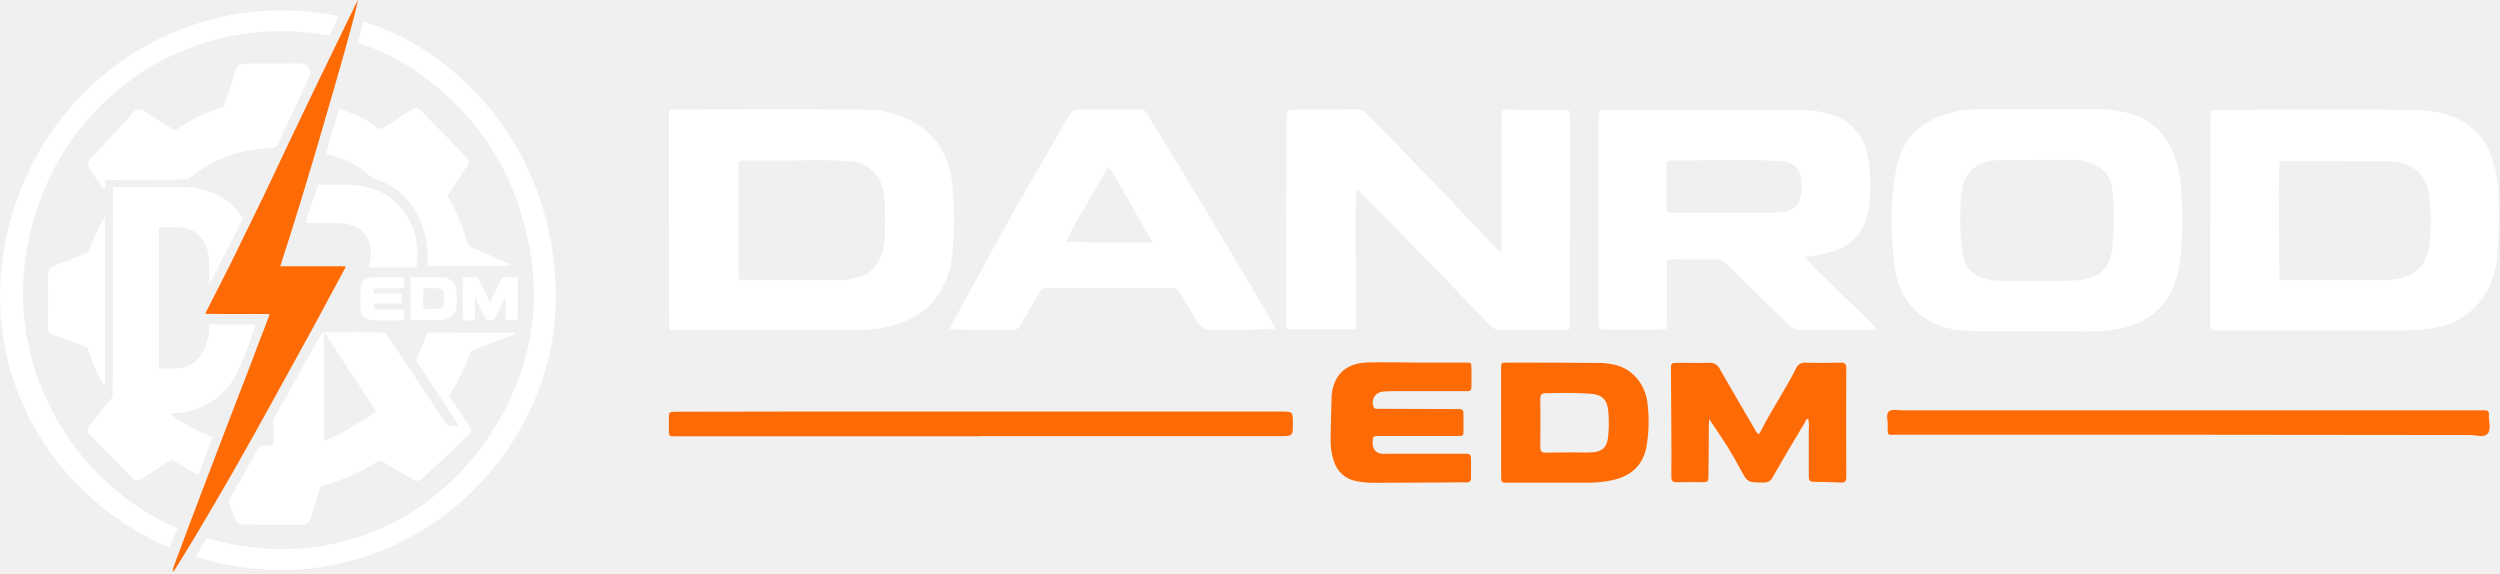
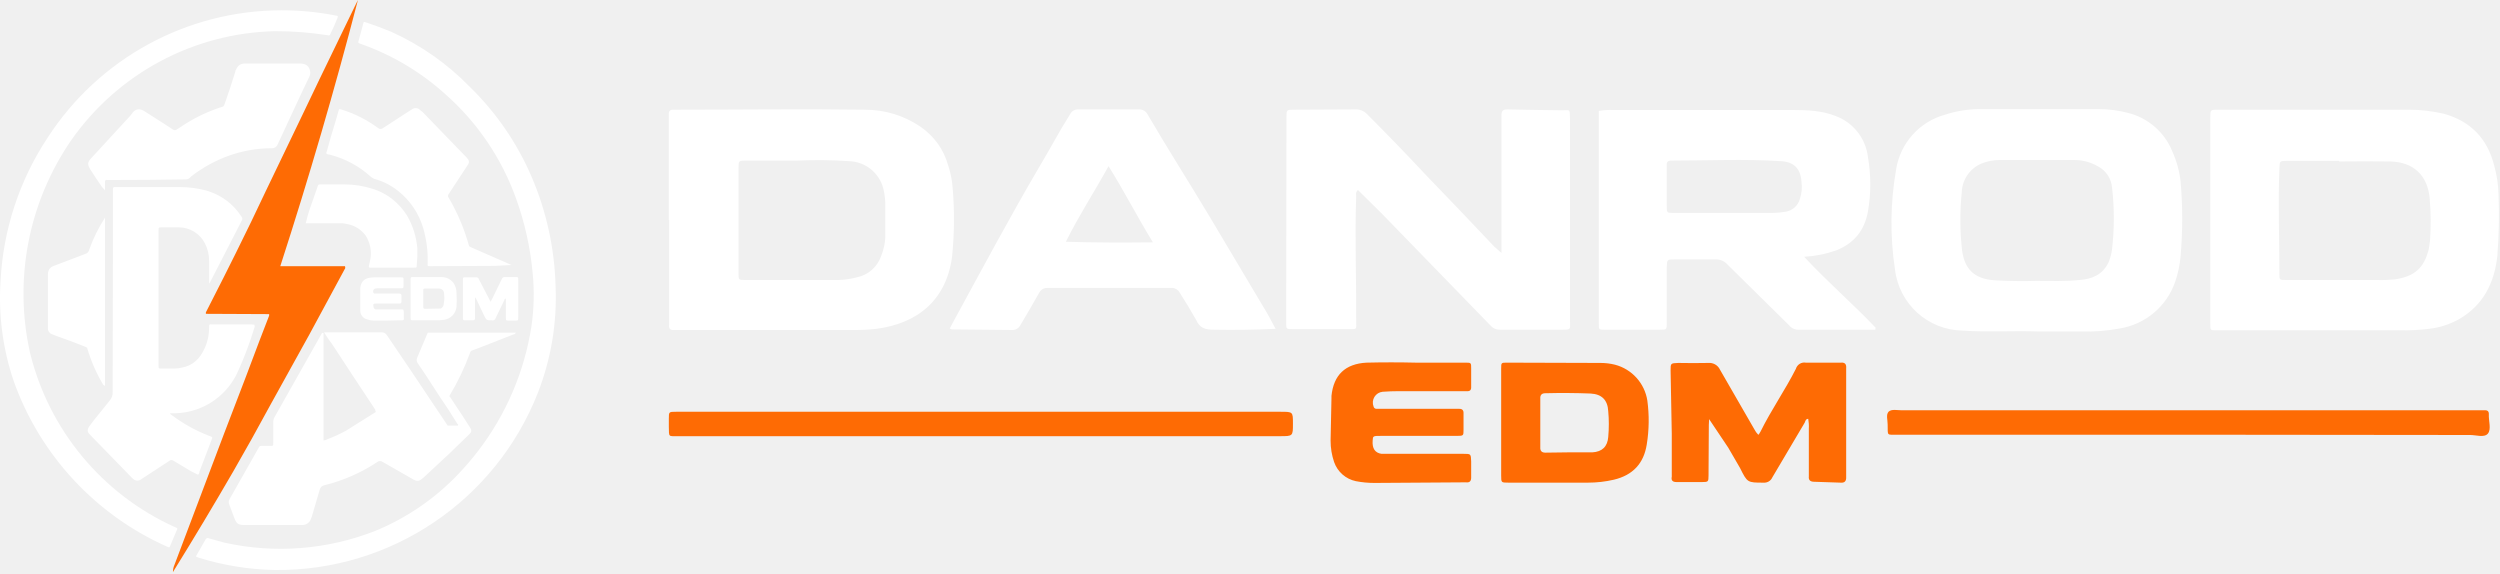
- <svg xmlns="http://www.w3.org/2000/svg" width="850" height="195" viewBox="0 0 850 195" fill="none">
-   <path d="M751.52 74.773V39.956C751.52 37.421 751.52 37.335 754.031 37.322C766.282 37.273 778.533 37.249 790.784 37.249C800.18 37.249 809.564 37.249 818.961 37.335C823.015 37.255 827.061 37.721 830.991 38.719C840.081 41.169 845.692 47.136 848.032 56.152C848.909 59.453 849.394 62.845 849.477 66.259C849.784 73.162 849.649 80.077 849.073 86.963C848.093 96.102 844.442 103.747 836.1 108.549C832.952 110.283 829.492 111.374 825.919 111.759C822.717 112.159 819.492 112.351 816.265 112.335C795.733 112.335 775.197 112.335 754.656 112.335H753.541C751.483 112.335 751.458 112.334 751.458 110.178V74.773H751.52ZM795.267 54.841V54.694H777.602C775.09 54.694 775.054 54.694 774.956 57.23C774.539 69.187 774.956 81.156 774.956 93.113C774.956 95.245 775.041 95.257 777.406 95.269C787.623 95.269 797.84 95.269 808.033 95.269C810.08 95.301 812.126 95.194 814.158 94.951C820.896 94.056 824.118 91.153 825.772 84.586C825.984 83.692 826.124 82.783 826.189 81.867C826.56 77.09 826.515 72.29 826.054 67.521C825.356 59.668 820.676 55.135 812.737 54.89C806.869 54.706 801.074 54.841 795.267 54.841Z" fill="white" />
-   <path d="M227.417 74.761V40.459C227.417 39.809 227.417 39.16 227.417 38.523C227.417 37.886 227.723 37.298 228.531 37.298L230.736 37.224C251.82 37.224 272.904 37.041 293.988 37.298C300.785 37.22 307.443 39.23 313.062 43.056C317.609 46.266 320.92 50.935 322.446 56.287C323.234 58.748 323.728 61.293 323.916 63.87C324.619 71.666 324.549 79.512 323.708 87.294C321.687 102.276 311.776 110.031 297.981 111.795C295.419 112.083 292.842 112.218 290.263 112.2C270.368 112.2 250.477 112.2 230.589 112.2C230.132 112.175 229.674 112.175 229.217 112.2C227.907 112.334 227.368 111.832 227.466 110.472C227.564 109.112 227.466 107.532 227.466 106.062V74.761H227.417ZM271.017 54.572C265.21 54.572 259.416 54.572 253.621 54.572C251.171 54.572 251.085 54.572 251.085 57.181C251.085 69.138 251.085 81.095 251.085 93.052C251.085 95.22 251.085 95.257 253.425 95.257C263.912 95.257 274.398 95.257 284.897 95.257C287.013 95.23 289.118 94.954 291.17 94.436C293.082 94.051 294.859 93.168 296.321 91.878C297.784 90.588 298.88 88.935 299.5 87.085C300.306 85.138 300.766 83.065 300.86 80.96C300.86 77.003 300.946 73.046 300.86 69.089C300.799 67.343 300.565 65.607 300.162 63.907C299.471 61.358 297.983 59.098 295.915 57.456C293.848 55.814 291.309 54.876 288.671 54.78C282.79 54.437 276.898 54.339 271.017 54.572Z" fill="white" />
-   <path d="M637.587 112.114H626.059C621.269 112.114 616.479 112.114 611.689 112.114C611.053 112.126 610.421 112.001 609.838 111.747C609.255 111.494 608.733 111.117 608.307 110.644C601.312 103.71 594.243 96.85 587.26 89.903C586.774 89.366 586.178 88.941 585.512 88.655C584.846 88.37 584.126 88.231 583.401 88.249C578.709 88.311 574.005 88.25 569.313 88.188C566.802 88.188 566.753 88.188 566.74 90.81C566.74 97.082 566.74 103.343 566.74 109.603C566.74 112.053 566.74 112.053 564.364 112.053C558.108 112.053 551.847 112.053 545.583 112.053C543.562 112.053 543.525 112.053 543.525 110.142C543.525 86.391 543.525 62.637 543.525 38.879C543.541 38.489 543.578 38.1 543.635 37.715C545.253 37.436 546.895 37.329 548.535 37.396C568.888 37.396 589.237 37.396 609.581 37.396C614.482 37.396 619.382 37.556 623.976 39.442C626.929 40.553 629.524 42.447 631.484 44.92C633.443 47.393 634.693 50.353 635.1 53.482C636.184 59.557 636.209 65.774 635.173 71.858C633.948 78.167 630.506 82.773 624.356 85.077C620.833 86.321 617.156 87.075 613.428 87.319C621.404 95.894 629.967 103.245 637.722 111.416L637.587 112.114ZM586.342 72.36C591.597 72.36 596.841 72.36 602.096 72.36C603.737 72.344 605.374 72.213 606.997 71.968C608.19 71.805 609.308 71.294 610.213 70.499C611.117 69.703 611.767 68.659 612.081 67.497C612.605 65.629 612.743 63.674 612.485 61.751C612.166 57.328 609.973 55.05 605.514 54.78C593.092 54.033 580.657 54.621 568.235 54.572C567.01 54.572 566.655 55.087 566.655 56.238C566.655 60.844 566.655 65.451 566.655 70.057C566.655 72.336 566.655 72.373 568.921 72.373C574.74 72.373 580.547 72.36 586.342 72.36Z" fill="white" />
-   <path d="M510.533 86.044V46.069C510.533 43.766 510.631 41.463 510.533 39.172C510.533 37.763 510.95 37.224 512.42 37.261C518.68 37.384 524.94 37.359 531.2 37.494C533.895 37.555 533.748 36.943 533.822 40.287C533.908 44.158 533.822 48.03 533.822 51.889C533.822 70.853 533.801 89.821 533.761 108.794C533.761 112.224 534.447 112.114 530.588 112.114C523.678 112.114 516.781 112.04 509.871 112.114C509.285 112.132 508.702 112.017 508.166 111.78C507.629 111.543 507.153 111.188 506.772 110.742C494.44 97.968 482.07 85.215 469.664 72.482C467.067 69.799 464.323 67.251 461.628 64.629C460.807 65.377 461.101 66.161 461.076 66.835C460.586 80.837 461.248 94.828 461.076 108.818C461.076 112.261 461.554 111.93 458.026 111.942C451.868 111.942 445.702 111.942 439.527 111.942C437.359 111.942 437.322 111.942 437.334 109.921C437.334 86.538 437.371 63.155 437.444 39.773C437.444 37.322 437.444 37.322 440.091 37.261C447.086 37.261 454.081 37.261 461.089 37.163C461.762 37.133 462.434 37.253 463.056 37.516C463.677 37.779 464.231 38.177 464.678 38.682C471.465 45.69 478.362 52.599 485.125 59.631C492.855 67.655 500.487 75.766 508.169 83.827C508.793 84.488 509.479 85.064 510.533 86.044Z" fill="white" />
-   <path d="M692.936 112.653C683.92 112.383 675.626 112.983 667.344 112.359C659.932 111.795 653.697 108.941 648.968 102.975C646.454 99.651 644.869 95.719 644.374 91.581C642.572 80.279 642.672 68.756 644.668 57.487C646.444 48.066 652.116 41.929 661.255 38.976C664.927 37.759 668.769 37.139 672.637 37.139C686.259 37.2 699.895 37.139 713.518 37.139C716.929 37.133 720.326 37.57 723.625 38.437C726.992 39.272 730.113 40.894 732.731 43.171C735.348 45.448 737.388 48.314 738.681 51.533C740.127 54.748 741.029 58.179 741.352 61.689C742.133 70.131 742.162 78.626 741.437 87.073C741.187 90.013 740.586 92.912 739.649 95.71C736.512 104.849 729.848 109.884 720.599 111.795C716.33 112.518 712.001 112.813 707.674 112.677C702.516 112.677 697.359 112.653 692.936 112.653ZM692.397 95.501C697.298 95.44 702.198 95.698 707.012 95.244C711.276 94.852 714.89 93.358 716.874 89.241C717.531 87.822 717.945 86.302 718.099 84.745C718.932 77.795 718.932 70.771 718.099 63.821C717.932 62.302 717.399 60.846 716.545 59.579C715.692 58.311 714.544 57.27 713.199 56.544C710.803 55.135 708.077 54.383 705.297 54.363C696.844 54.363 688.367 54.363 679.914 54.473C677.791 54.401 675.676 54.768 673.702 55.551C671.782 56.378 670.134 57.729 668.947 59.45C667.76 61.17 667.081 63.19 666.989 65.279C666.272 71.873 666.309 78.527 667.099 85.113C667.969 91.728 671.411 94.766 678.064 95.33C682.817 95.734 687.607 95.489 692.397 95.501Z" fill="white" />
-   <path d="M433.709 111.783C426.456 112.212 419.559 112.053 412.662 112.138C409.746 112.138 407.945 111.477 406.622 108.757C405.042 105.547 402.947 102.632 401.121 99.508C400.91 99.013 400.549 98.597 400.091 98.316C399.632 98.035 399.098 97.904 398.561 97.94C384.375 97.94 370.192 97.94 356.014 97.94C355.478 97.887 354.939 98.004 354.473 98.275C354.007 98.545 353.637 98.955 353.417 99.446C351.309 103.22 349.006 106.883 346.85 110.631C346.643 111.135 346.284 111.56 345.822 111.848C345.361 112.136 344.82 112.272 344.277 112.236C337.38 112.102 330.471 112.077 323.561 112.016C323.414 112.016 323.255 111.857 322.937 111.685C323.427 110.754 323.88 109.798 324.394 108.855C333.95 91.336 343.383 73.744 353.502 56.532C356.957 50.676 360.142 44.661 363.805 38.915C364.092 38.355 364.539 37.894 365.088 37.588C365.638 37.283 366.266 37.148 366.893 37.2C373.786 37.257 380.691 37.257 387.609 37.2C388.099 37.167 388.588 37.283 389.012 37.532C389.436 37.781 389.775 38.152 389.985 38.596C397.054 50.553 404.539 62.265 411.62 74.21C417.444 84.01 423.267 93.811 429.09 103.612C430.67 106.135 432.043 108.806 433.709 111.783ZM362.421 82.246C372.369 82.504 381.863 82.467 391.97 82.418C386.653 73.769 382.316 65.132 376.902 56.544C372.038 65.365 366.795 73.303 362.421 82.246Z" fill="white" />
-   <path d="M597.919 147.678C598.159 147.398 598.376 147.099 598.568 146.784C602.244 139.434 606.911 132.683 610.599 125.37C610.849 124.693 611.321 124.121 611.936 123.746C612.552 123.37 613.276 123.213 613.992 123.299C617.937 123.434 621.906 123.385 625.863 123.299C627.309 123.299 627.738 123.74 627.738 125.186C627.672 137.518 627.672 149.855 627.738 162.196C627.738 163.678 627.235 164.144 625.826 164.07C622.788 163.931 619.75 163.85 616.712 163.825C615.401 163.825 614.972 163.335 614.984 162.024C614.984 156.597 614.984 151.158 614.984 145.73C615.098 144.634 615.04 143.526 614.813 142.447C613.943 142.447 613.882 143.256 613.588 143.746C609.913 149.871 606.237 156.082 602.672 162.294C602.406 162.868 601.969 163.347 601.421 163.665C600.873 163.982 600.241 164.124 599.61 164.07C594.097 164.07 594.134 164.07 591.536 159.17C590.311 156.805 588.939 154.502 587.555 152.223C585.57 148.953 583.304 145.853 581.135 142.509C581.135 143.182 581.001 143.856 581.001 144.53C581.001 150.239 580.939 155.948 580.866 161.681C580.866 163.813 580.78 163.898 578.746 163.947C575.806 163.947 572.854 163.874 569.914 163.947C568.493 163.947 568.247 163.286 568.26 162.085C568.309 157.185 568.309 152.305 568.26 147.446C568.26 140.267 568.15 133.075 568.125 125.896C568.125 123.373 568.125 123.36 570.722 123.348C574.128 123.348 577.546 123.458 580.939 123.348C581.748 123.244 582.568 123.411 583.271 123.823C583.974 124.236 584.52 124.87 584.823 125.627C588.694 132.426 592.676 139.103 596.608 145.914C596.906 146.594 597.354 147.197 597.919 147.678Z" fill="#FE6B04" />
-   <path d="M333.252 148.339H230.736C227.061 148.339 227.466 148.658 227.417 145.142C227.417 144.223 227.417 143.304 227.417 142.373C227.417 140.046 227.417 140.009 229.867 139.997C243.22 139.997 256.574 139.972 269.927 139.923H435.448C439.577 139.923 439.577 139.923 439.577 143.954C439.577 148.278 439.577 148.29 435.203 148.29H333.252V148.339Z" fill="#FE6B04" />
-   <path d="M743.936 147.813C711.055 147.813 678.174 147.813 645.292 147.813C641.225 147.813 641.862 148.303 641.838 144.26C641.838 142.802 641.201 140.977 642.119 139.972C643.038 138.968 645.084 139.507 646.615 139.507C710.712 139.507 774.825 139.507 838.954 139.507C840.889 139.507 842.825 139.507 844.761 139.507C845.802 139.507 846.304 139.825 846.231 140.928C846.084 143.121 847.076 145.828 845.875 147.384C844.675 148.94 841.906 147.911 839.848 147.911C807.865 147.862 775.895 147.829 743.936 147.813Z" fill="#FE6B04" />
-   <path d="M510.386 143.77C510.386 137.644 510.386 131.433 510.386 125.259C510.386 123.335 510.386 123.286 512.395 123.286C522.98 123.286 533.565 123.286 544.162 123.397C545.813 123.449 547.454 123.667 549.062 124.046C555.188 125.357 559.218 130.931 560.027 136.211C560.727 141.142 560.698 146.149 559.941 151.071C559.01 157.564 555.114 161.644 548.67 163.151C545.797 163.809 542.858 164.134 539.911 164.118C530.927 164.118 521.906 164.118 512.849 164.118C510.398 164.118 510.398 164.118 510.398 161.742C510.398 155.763 510.398 149.773 510.398 143.794L510.386 143.77ZM533.173 153.791C535.929 153.791 538.698 153.938 541.43 153.791C544.823 153.558 546.416 151.929 546.759 148.584C547.055 145.657 547.075 142.708 546.82 139.776C546.502 135.941 544.701 134.141 540.854 133.871C535.721 133.504 530.563 133.577 525.418 133.7C524.083 133.7 523.691 134.263 523.703 135.525C523.752 141.046 523.752 146.563 523.703 152.076C523.703 153.301 524.083 153.926 525.43 153.901C528.027 153.803 530.6 153.84 533.173 153.84V153.791Z" fill="#FE6B04" />
-   <path d="M481.622 123.262H498.185C500.268 123.262 500.268 123.262 500.292 125.394C500.317 127.525 500.292 129.449 500.292 131.519C500.292 132.597 499.876 133.038 498.834 132.989C498.185 132.989 497.548 132.989 496.899 132.989C489.818 132.989 482.724 132.989 475.643 132.989C473.806 132.989 471.968 132.989 470.118 133.161C469.538 133.204 468.977 133.384 468.48 133.686C467.983 133.988 467.565 134.404 467.26 134.899C466.956 135.394 466.772 135.954 466.726 136.534C466.68 137.113 466.772 137.695 466.994 138.233C467.05 138.455 467.18 138.651 467.363 138.789C467.546 138.928 467.77 138.999 467.999 138.992C468.648 138.992 469.224 138.992 469.935 138.992L493.946 139.078H496.164C497.229 139.078 497.597 139.605 497.585 140.622C497.585 142.459 497.585 144.297 497.585 146.147C497.585 148.18 497.585 148.217 495.404 148.229C489.058 148.229 482.708 148.229 476.354 148.229H469.726C466.835 148.229 466.835 148.229 466.713 149.847C466.517 152.493 467.521 154 469.726 154.269C470.542 154.317 471.36 154.317 472.176 154.269H497.572C500.096 154.269 500.108 154.269 500.157 156.866C500.157 158.716 500.157 160.541 500.157 162.391C500.157 163.616 499.643 164.07 498.491 164.008C498.124 164.008 497.756 164.008 497.389 164.008L467.301 164.155C465.182 164.188 463.066 163.987 460.991 163.555C459.3 163.241 457.725 162.477 456.431 161.343C455.138 160.209 454.174 158.747 453.641 157.111C452.78 154.758 452.365 152.266 452.416 149.761C452.416 144.983 452.624 140.205 452.734 135.415C452.734 135.145 452.734 134.864 452.734 134.594C453.408 127.525 457.463 123.568 464.569 123.262C470.18 123.066 475.79 123.262 481.414 123.262H481.622Z" fill="#FE6B04" />
-   <path d="M110.176 149.667C110.55 149.702 110.926 149.613 111.245 149.413C113.472 148.564 115.626 147.534 117.685 146.332C120.857 144.474 123.956 142.489 127.07 140.527C127.242 140.418 127.405 140.296 127.577 140.187C127.633 140.165 127.682 140.129 127.72 140.083C127.758 140.036 127.784 139.981 127.795 139.922C127.806 139.863 127.801 139.803 127.782 139.746C127.763 139.689 127.73 139.638 127.686 139.598C127.623 139.516 127.573 139.426 127.514 139.339C124.867 135.297 122.228 131.247 119.597 127.19C117.83 124.471 115.972 121.834 114.304 119.065C113.425 117.61 112.383 116.251 111.422 114.85C111.046 114.297 110.683 113.736 110.203 113.006C110.828 113.006 111.254 113.006 111.685 113.006C117.784 112.929 123.879 113.006 129.979 113.006C130.295 112.987 130.61 113.058 130.887 113.211C131.164 113.363 131.393 113.59 131.547 113.867C134.184 117.837 136.867 121.775 139.514 125.744C143.61 131.892 147.689 138.049 151.749 144.215C151.841 144.393 151.983 144.54 152.158 144.638C152.333 144.735 152.533 144.779 152.733 144.764C153.72 144.732 154.708 144.764 155.642 144.764C155.891 144.419 155.642 144.252 155.533 144.066C153.684 140.966 151.604 138.016 149.642 135.003C147.97 132.433 146.275 129.882 144.585 127.326C143.705 125.994 142.826 124.652 141.911 123.343C141.724 123.105 141.612 122.817 141.591 122.516C141.57 122.214 141.641 121.913 141.793 121.652C142.989 119.092 144.036 116.464 145.047 113.826C145.099 113.585 145.24 113.372 145.441 113.228C145.642 113.085 145.889 113.022 146.134 113.051C155.47 113.094 164.805 113.118 174.14 113.124C174.503 113.124 174.87 113.16 175.359 113.183C175.275 113.321 175.162 113.44 175.029 113.533C174.895 113.625 174.744 113.688 174.584 113.717C170.741 115.208 166.908 116.699 163.056 118.154C162.149 118.494 161.306 118.911 160.423 119.264C160.266 119.328 160.127 119.427 160.014 119.554C159.902 119.68 159.82 119.831 159.775 119.994C158.048 124.979 155.665 129.633 153.05 134.187C152.948 134.316 152.892 134.476 152.892 134.64C152.892 134.805 152.948 134.964 153.05 135.093C154.618 137.318 156.018 139.661 157.581 141.891C158.411 143.055 159.145 144.288 159.893 145.516C160.4 146.336 160.282 146.993 159.544 147.705C157.328 149.821 155.121 151.946 152.882 154.049C149.973 156.768 147.036 159.487 144.109 162.174C142.296 163.842 141.816 163.878 139.722 162.628C136.464 160.715 133.183 158.835 129.934 156.909C129.692 156.737 129.401 156.649 129.105 156.658C128.809 156.667 128.524 156.773 128.293 156.958C126.016 158.455 123.633 159.787 121.165 160.942C117.606 162.62 113.9 163.967 110.094 164.966C109.734 165.022 109.4 165.188 109.138 165.443C108.877 165.697 108.701 166.026 108.635 166.384C107.756 169.457 106.795 172.511 105.862 175.57C105.762 175.896 105.671 176.227 105.544 176.544C105.368 177.102 105.012 177.586 104.532 177.92C104.051 178.254 103.473 178.419 102.889 178.389C101.289 178.389 99.685 178.389 98.085 178.389C93.079 178.389 88.072 178.374 83.063 178.343C81.137 178.343 80.525 177.89 79.841 176.141C79.211 174.523 78.635 172.883 77.987 171.274C77.881 171.027 77.837 170.757 77.861 170.489C77.885 170.221 77.975 169.962 78.123 169.738C80.099 166.239 82.063 162.735 84.014 159.224C85.338 156.845 86.652 154.457 87.934 152.055C88.008 151.869 88.141 151.712 88.314 151.61C88.486 151.507 88.687 151.465 88.886 151.489C89.942 151.511 90.998 151.489 92.058 151.466C92.964 151.466 92.964 151.443 92.964 150.56C92.964 148.208 92.996 145.856 92.964 143.509C92.954 142.898 93.111 142.296 93.418 141.768C98.466 132.775 103.505 123.773 108.535 114.764C108.816 114.261 109.115 113.763 109.414 113.269C109.457 113.174 109.535 113.1 109.631 113.062C109.728 113.024 109.835 113.025 109.931 113.065C110.135 113.142 110.108 113.328 110.108 113.495C110.108 114.075 110.108 114.651 110.108 115.231C110.108 126.37 110.108 137.51 110.108 148.652C110.066 148.992 110.089 149.336 110.176 149.667Z" fill="white" />
-   <path d="M57.798 140.495C57.848 140.844 58.07 140.903 58.224 141.021C62.139 143.925 66.417 146.305 70.949 148.099C72.481 148.711 72.309 148.521 71.788 149.948C70.501 153.428 69.186 156.895 67.872 160.371C67.771 160.791 67.564 161.178 67.27 161.495C66.486 161.042 65.679 160.629 64.891 160.167C62.897 158.989 60.903 157.815 58.927 156.605C58.755 156.476 58.545 156.409 58.33 156.415C58.115 156.421 57.909 156.499 57.744 156.637C54.921 158.486 52.089 160.308 49.252 162.134C48.767 162.446 48.286 162.773 47.779 163.04C46.714 163.629 45.867 163.493 45.019 162.628C42.083 159.637 39.151 156.644 36.223 153.651C34.343 151.725 32.485 149.78 30.627 147.832C29.634 146.785 29.571 146.128 30.377 144.932C30.831 144.256 31.347 143.617 31.859 142.978C33.672 140.713 35.398 138.388 37.338 136.244C37.694 135.851 37.966 135.39 38.137 134.888C38.309 134.386 38.376 133.855 38.335 133.326C38.356 116.529 38.385 99.733 38.421 82.939L38.448 64.748C38.448 64.576 38.448 64.409 38.448 64.236C38.417 63.783 38.584 63.534 39.087 63.57C39.495 63.597 39.907 63.57 40.315 63.57C47.231 63.57 54.146 63.57 61.061 63.57C64.169 63.506 67.268 63.926 70.247 64.816C75.16 66.282 79.392 69.446 82.188 73.744C82.333 73.925 82.417 74.147 82.429 74.379C82.442 74.61 82.381 74.84 82.256 75.035C78.63 82.059 75.031 89.09 71.457 96.126C71.402 96.215 71.34 96.3 71.271 96.379C70.954 96.252 71.108 95.981 71.103 95.781C71.103 93.434 71.103 91.082 71.081 88.73C71.09 86.607 70.579 84.515 69.594 82.635C67.723 79.227 64.836 77.383 60.912 77.297C58.936 77.251 56.96 77.265 54.984 77.265C53.996 77.265 53.987 77.265 53.987 78.298C53.987 83.274 53.987 88.248 53.987 93.221C53.987 103.477 53.987 113.731 53.987 123.982C53.987 125.5 53.915 125.296 55.301 125.305C56.688 125.314 57.962 125.305 59.289 125.305C60.141 125.307 60.989 125.221 61.823 125.047C65.566 124.34 67.936 121.961 69.526 118.648C70.466 116.598 70.996 114.384 71.085 112.131C71.085 111.76 71.108 111.384 71.14 111.008C71.194 110.305 71.199 110.305 71.928 110.278H72.236L85.523 110.332C85.882 110.294 86.245 110.331 86.588 110.441C86.729 110.795 86.529 111.148 86.43 111.479C84.947 116.545 83.082 121.491 80.851 126.275C78.368 131.643 74.02 135.927 68.615 138.329C65.217 139.85 61.521 140.59 57.798 140.495Z" fill="white" />
-   <path d="M91.546 106.78C84.318 106.689 77.113 106.848 69.989 106.702C69.935 106.629 69.905 106.54 69.905 106.449C69.905 106.357 69.935 106.268 69.989 106.195C72.028 102.189 74.068 98.184 76.107 94.181C77.489 91.463 78.894 88.721 80.213 85.957C81.894 82.422 83.652 78.923 85.37 75.402C87.087 71.881 88.764 68.424 90.45 64.93C92.992 59.659 95.434 54.339 97.949 49.069C99.599 45.598 101.289 42.14 102.934 38.673C104.81 34.776 106.664 30.87 108.549 26.982C111.618 20.637 114.697 14.293 117.785 7.949C118.842 5.773 119.899 3.601 120.957 1.432C121.183 0.979 121.442 0.526 121.732 0C120.549 5.95 115.501 23.651 109.134 45.421C104.729 60.475 100.179 75.475 95.285 90.538H117.377C117.544 90.991 117.291 91.236 117.15 91.494C113.108 98.867 109.242 106.335 105.173 113.699C100.709 121.775 96.295 129.873 91.827 137.944C87.685 145.421 83.552 152.898 79.297 160.312C75.741 166.514 72.136 172.69 68.48 178.837C65.879 183.229 63.251 187.606 60.522 191.925C60.027 192.851 59.441 193.725 58.773 194.535C58.771 193.684 58.941 192.841 59.272 192.056C62.245 184.044 65.249 176.047 68.285 168.066C70.898 161.159 73.533 154.259 76.188 147.365C78.672 140.957 81.051 134.504 83.598 128.119C85.206 124.072 86.679 119.962 88.229 115.884C89.285 113.115 90.45 110.391 91.401 107.586C91.544 107.343 91.596 107.057 91.546 106.78Z" fill="#FE6B04" />
-   <path d="M66.622 189.229C67.193 188.209 67.732 187.226 68.285 186.256C68.838 185.286 69.409 184.389 69.916 183.423C69.948 183.328 70 183.241 70.068 183.167C70.137 183.093 70.22 183.035 70.313 182.996C70.406 182.958 70.506 182.939 70.606 182.943C70.707 182.946 70.805 182.971 70.895 183.016C72.708 183.555 74.484 184.067 76.333 184.479C84.14 186.272 92.156 186.984 100.156 186.596C109.565 186.143 118.83 184.098 127.555 180.546C133.857 177.947 139.809 174.57 145.273 170.495C149.131 167.631 152.747 164.455 156.086 161.001C158.41 158.603 160.593 156.073 162.625 153.424C167.576 147.034 171.674 140.026 174.815 132.578C177.753 125.646 179.772 118.359 180.82 110.903C181.637 104.895 181.749 98.811 181.151 92.777C180.836 89.172 180.329 85.587 179.632 82.037C178.621 77.135 177.258 72.313 175.554 67.608C173.541 62.073 170.967 56.758 167.873 51.747C165.396 47.669 162.575 43.81 159.439 40.214C156.909 37.309 154.213 34.554 151.364 31.962C147.995 28.881 144.384 26.078 140.565 23.578C134.96 19.947 128.928 17.022 122.606 14.868C121.7 14.56 121.7 14.542 121.958 13.568C122.411 11.828 122.901 10.087 123.385 8.352C123.716 7.169 123.603 7.359 124.672 7.69C127.503 8.566 130.277 9.615 132.979 10.831C138.535 13.345 143.81 16.437 148.717 20.057C152.606 22.932 156.287 26.077 159.734 29.469C164.016 33.677 167.89 38.28 171.303 43.218C174.981 48.463 178.105 54.074 180.625 59.963C183.632 66.943 185.844 74.24 187.218 81.715C188.178 86.941 188.743 92.233 188.909 97.544C189.365 109.802 187.29 122.023 182.814 133.444C178.986 143.272 173.548 152.394 166.722 160.434C158.33 170.437 147.934 178.57 136.205 184.307C130.126 187.306 123.734 189.624 117.145 191.218C109.396 193.124 101.427 193.993 93.449 193.801C84.652 193.612 75.925 192.181 67.528 189.55C67.247 189.437 66.962 189.351 66.622 189.229Z" fill="white" />
-   <path d="M95.625 3.517C102.091 3.585 108.191 4.042 114.204 5.288C114.948 5.443 114.957 5.438 114.658 6.195C113.982 8.053 113.053 9.82 112.292 11.633C112.12 12.041 111.871 12.063 111.485 11.991C109.102 11.574 106.705 11.275 104.298 11.012C100.672 10.638 97.025 10.502 93.381 10.604C84.38 10.821 75.466 12.437 66.962 15.394C61.033 17.431 55.347 20.119 50.009 23.406C47.264 25.119 44.613 26.98 42.069 28.98C35.221 34.294 29.212 40.608 24.242 47.709C15.598 60.157 10.166 74.549 8.431 89.605C7.826 94.679 7.658 99.796 7.928 104.899C8.242 109.964 9.014 114.991 10.235 119.917C12.405 128.723 15.921 137.142 20.657 144.877C23.311 149.287 26.366 153.442 29.784 157.289C38.113 166.579 47.766 174.116 59.276 179.128L59.462 179.214C60.5 179.667 60.368 179.612 59.978 180.537C59.294 182.205 58.583 183.863 57.889 185.522C57.608 186.188 57.604 186.201 56.942 185.925C54.244 184.786 51.606 183.509 49.039 182.1C42.421 178.43 36.252 174.002 30.659 168.904C27.625 166.165 24.763 163.241 22.089 160.149C18.875 156.442 15.976 152.474 13.42 148.285C9.85 142.441 6.928 136.224 4.706 129.746C2.939 124.519 1.669 119.138 0.913 113.672C0.057 107.631 -0.198 101.519 0.152 95.428C0.488 89.339 1.398 83.296 2.871 77.378C4.436 71.065 6.614 64.919 9.373 59.029C11.358 54.801 13.63 50.713 16.171 46.794C18.801 42.772 21.736 38.957 24.949 35.383C33.777 25.443 44.597 17.47 56.707 11.982C68.934 6.438 82.199 3.553 95.625 3.517Z" fill="white" />
-   <path d="M35.748 64.658C35.318 64.377 34.955 64.006 34.683 63.57C33.323 61.563 31.855 59.646 30.645 57.548C29.698 55.912 29.739 55.173 31.008 53.8C35.237 49.184 39.482 44.572 43.742 39.965C44.222 39.439 44.711 38.909 45.142 38.343C46.198 36.947 47.544 36.766 49.071 37.772C51.572 39.421 54.11 41.016 56.634 42.634C57.382 43.087 58.143 43.54 58.873 44.066C59.033 44.211 59.241 44.292 59.458 44.292C59.674 44.292 59.882 44.211 60.042 44.066C60.948 43.409 61.895 42.797 62.852 42.208C66.687 39.856 70.796 37.982 75.087 36.63C75.409 36.551 75.704 36.386 75.939 36.152C76.174 35.918 76.34 35.624 76.419 35.302C77.589 31.676 78.871 28.087 79.968 24.426C80.051 24.131 80.152 23.842 80.271 23.56C80.48 22.977 80.869 22.475 81.381 22.126C81.893 21.778 82.503 21.601 83.122 21.621C85.37 21.621 87.617 21.621 89.865 21.621C93.921 21.621 97.972 21.575 102.028 21.562C104.103 21.562 105.259 22.577 105.526 24.621C105.545 25.029 105.452 25.434 105.259 25.794C104.389 27.942 103.369 30.022 102.386 32.139C99.739 37.781 97.048 43.4 94.428 49.051C94.285 49.468 94.006 49.826 93.635 50.066C93.264 50.306 92.824 50.414 92.385 50.374C82.493 50.49 72.914 53.855 65.122 59.95C64.904 60.117 64.669 60.28 64.478 60.457C64.014 60.855 63.418 61.065 62.806 61.046C54.649 61.245 46.52 61.119 38.376 61.196C37.764 61.196 37.153 61.196 36.536 61.218C35.779 61.241 35.766 61.25 35.748 62.043C35.73 62.836 35.748 63.634 35.748 64.658Z" fill="white" />
-   <path d="M173.868 90.121C171.911 90.261 170.111 90.352 168.308 90.361C161.018 90.397 153.729 90.446 146.443 90.506C145.156 90.506 145.323 90.547 145.35 89.423C145.539 85.441 145.044 81.456 143.887 77.641C142.237 72.529 139.486 68.124 135.181 64.834C132.811 62.933 130.072 61.544 127.138 60.756C126.774 60.67 126.442 60.484 126.177 60.221C122.198 56.396 117.372 54.126 112.129 52.594C111.966 52.544 111.798 52.513 111.635 52.463C110.928 52.254 110.91 52.245 111.1 51.484C111.957 48.017 113.076 44.623 114.068 41.188C114.408 40.014 114.739 38.836 115.088 37.663C115.296 36.965 115.306 36.974 115.967 37.209C120.455 38.628 124.691 40.745 128.52 43.481C128.761 43.708 129.078 43.837 129.409 43.843C129.74 43.848 130.061 43.731 130.31 43.513C133.056 41.7 135.829 39.888 138.598 38.075C139.103 37.728 139.627 37.409 140.166 37.119C140.578 36.868 141.061 36.758 141.541 36.806C142.021 36.854 142.472 37.058 142.826 37.386C143.107 37.635 143.393 37.876 143.651 38.147C147.48 42.226 151.518 46.073 155.343 50.138C156.439 51.303 157.609 52.404 158.66 53.609C159.566 54.606 159.625 55.227 158.891 56.328C156.806 59.501 154.726 62.714 152.606 65.877C152.435 66.08 152.337 66.334 152.327 66.599C152.317 66.864 152.396 67.125 152.551 67.34C155.365 72.285 157.559 77.557 159.086 83.038C159.156 83.295 159.293 83.529 159.481 83.717C159.669 83.905 159.903 84.041 160.16 84.112C164.637 85.925 169.056 87.887 173.46 89.867C173.601 89.944 173.738 90.028 173.868 90.121Z" fill="white" />
-   <path d="M35.712 74.016C35.712 93.049 35.686 112.103 35.635 131.178C35.118 131.074 35.086 130.725 34.946 130.48C32.833 126.825 31.159 122.932 29.961 118.883C29.902 118.64 29.779 118.416 29.604 118.236C29.43 118.056 29.21 117.926 28.969 117.859C25.674 116.654 22.425 115.34 19.103 114.234C18.586 114.066 18.08 113.863 17.59 113.627C17.197 113.454 16.865 113.166 16.639 112.801C16.413 112.436 16.302 112.012 16.321 111.583C16.321 105.483 16.366 99.388 16.321 93.293C16.321 91.761 16.987 90.905 18.378 90.402C21.899 89.133 25.366 87.715 28.842 86.323C29.207 86.201 29.539 85.995 29.809 85.72C30.079 85.445 30.28 85.11 30.396 84.742C31.48 81.549 32.865 78.468 34.533 75.538C34.805 75.085 35.095 74.605 35.381 74.138C35.426 74.052 35.485 73.961 35.712 74.016Z" fill="white" />
-   <path d="M103.913 75.833C104.294 74.206 104.77 72.792 105.245 71.383C106.12 68.805 107.022 66.235 107.91 63.679C108.218 62.773 108.214 62.773 109.097 62.773C111.757 62.773 114.413 62.746 117.068 62.773C120.343 62.747 123.601 63.232 126.725 64.209C131.593 65.719 135.733 68.968 138.358 73.336C140.417 76.727 141.624 80.566 141.875 84.525C141.998 86.359 141.956 88.2 141.748 90.026C141.657 90.933 141.639 90.933 140.765 90.933C135.895 90.933 131.024 90.933 126.154 90.933C125.357 90.933 125.339 90.892 125.502 90.117C125.665 89.342 125.874 88.526 125.996 87.72C126.407 85.108 125.832 82.436 124.383 80.224C122.81 77.75 120.395 76.599 117.621 76.073C116.784 75.921 115.934 75.85 115.084 75.86H105.889L103.913 75.833Z" fill="white" />
-   <path d="M161.451 101.101V107.446C161.451 107.718 161.429 107.994 161.451 108.261C161.483 108.715 161.306 108.946 160.808 108.937C159.856 108.937 158.9 108.937 157.948 108.968C157.436 108.991 157.296 108.778 157.309 108.311C157.309 107.564 157.309 106.811 157.309 106.045C157.309 102.505 157.309 98.964 157.309 95.423C157.309 95.219 157.309 95.015 157.309 94.811C157.309 94.408 157.495 94.277 157.867 94.277C159.226 94.277 160.586 94.277 161.945 94.245C162.444 94.245 162.548 94.589 162.711 94.92C163.862 97.277 165.012 99.632 166.16 101.985C166.242 102.241 166.4 102.465 166.613 102.629C166.859 102.371 167.045 102.061 167.157 101.722C168.276 99.457 169.395 97.213 170.488 94.925C170.557 94.701 170.703 94.508 170.898 94.38C171.094 94.251 171.328 94.194 171.562 94.218C172.821 94.263 174.081 94.218 175.341 94.245C176.043 94.245 176.066 94.272 176.066 95.011C176.066 96.783 176.034 98.55 176.03 100.322C176.03 102.842 176.03 105.361 176.03 107.876C176.03 108.814 176.003 108.823 175.055 108.851C174.376 108.851 173.696 108.851 173.012 108.851C171.942 108.851 171.929 108.851 171.915 107.813C171.888 105.837 171.883 103.866 171.87 101.89V101.36C171.498 101.401 171.485 101.722 171.376 101.94C170.361 103.979 169.332 106.018 168.362 108.076C168.271 108.325 168.099 108.537 167.873 108.677C167.647 108.817 167.38 108.876 167.116 108.846C165.303 108.846 165.303 108.846 164.528 107.197C163.622 105.284 162.716 103.385 161.809 101.478C161.697 101.346 161.577 101.221 161.451 101.101Z" fill="white" />
-   <path d="M139.627 101.613V95.178C139.627 94.313 139.627 94.272 140.429 94.272C143.628 94.272 146.828 94.272 150.027 94.272C151.699 94.272 153.177 94.77 154.214 96.198C154.861 97.169 155.212 98.308 155.225 99.474C155.383 101.169 155.348 102.876 155.121 104.563C154.99 105.586 154.534 106.54 153.82 107.284C153.106 108.028 152.172 108.523 151.156 108.696C150.559 108.82 149.952 108.885 149.343 108.891C146.384 108.914 143.424 108.891 140.461 108.891C139.654 108.891 139.641 108.891 139.641 107.985C139.622 105.9 139.627 103.757 139.627 101.613ZM143.878 101.541C143.878 102.492 143.878 103.449 143.878 104.4C143.878 104.804 144.041 105.039 144.476 105.048C146.04 105.131 147.608 105.12 149.171 105.017C149.413 105.017 149.654 104.968 149.877 104.874C150.101 104.779 150.303 104.641 150.472 104.467C150.641 104.292 150.773 104.086 150.861 103.86C150.949 103.634 150.991 103.392 150.983 103.149C151.054 102.13 151.067 101.107 151.024 100.086C150.97 98.795 150.353 98.187 149.066 98.051C147.538 97.945 146.004 97.945 144.476 98.051C143.973 98.051 143.85 98.31 143.86 98.758C143.891 99.71 143.878 100.616 143.878 101.523V101.541Z" fill="white" />
-   <path d="M131.574 108.954C130.074 108.954 128.574 108.954 127.079 108.954C126.363 108.946 125.654 108.819 124.981 108.578C124.314 108.398 123.725 108.005 123.302 107.46C122.88 106.914 122.646 106.246 122.638 105.556C122.454 103.006 122.454 100.447 122.638 97.897C122.778 95.93 123.888 94.567 125.964 94.399C126.417 94.367 126.843 94.295 127.283 94.29C130.304 94.29 133.335 94.29 136.378 94.29C137.356 94.29 137.361 94.29 137.356 95.319C137.356 95.999 137.32 96.678 137.356 97.362C137.379 97.87 137.162 98.006 136.695 98.001C135.195 98.001 133.699 98.001 132.199 98.001C131.008 98.001 129.816 98.001 128.619 98.001C128.314 97.993 128.009 98.028 127.713 98.106C127.433 98.23 127.214 98.46 127.103 98.745C126.991 99.03 126.998 99.348 127.119 99.628C127.246 99.832 127.468 99.796 127.668 99.8H130.84C132.512 99.8 134.18 99.8 135.847 99.8C136.382 99.8 136.582 99.968 136.559 100.503C136.527 101.183 136.527 101.862 136.559 102.547C136.586 103.1 136.341 103.231 135.834 103.226C133.482 103.204 131.13 103.226 128.778 103.204H128.162C127.011 103.204 126.943 103.299 127.065 104.409C127.065 104.615 127.144 104.813 127.285 104.962C127.427 105.112 127.621 105.201 127.826 105.211C128.097 105.239 128.37 105.251 128.642 105.248L136.514 105.279C137.343 105.279 137.347 105.279 137.352 106.127C137.352 106.775 137.352 107.423 137.325 108.066C137.325 108.914 137.298 108.927 136.482 108.932C134.846 108.932 133.21 108.932 131.574 108.932V108.954Z" fill="white" />
+ <svg xmlns="http://www.w3.org/2000/svg" width="850" height="195" fill="none">
+   <path fill="#fff" d="M751.5 74.8V40c0-2.6 0-2.7 2.5-2.7h65q6 0 12 1.4 13.5 3.8 17 17.5 1.4 5 1.5 10 .4 10.5-.4 20.8c-1 9.1-4.7 16.7-13 21.5a27 27 0 0 1-10.2 3.3q-4.8.6-9.6.5h-62.8c-2 0-2 0-2-2.1zm43.8-20v-.1h-17.7c-2.5 0-2.5 0-2.6 2.5-.5 12 0 24 0 36 0 2 0 2 2.4 2H808q3 .1 6.2-.2c6.7-1 10-3.8 11.6-10.4l.4-2.7q.5-7.2-.1-14.4c-.7-7.8-5.4-12.4-13.4-12.6q-8.7-.1-17.4 0M227.4 74.8V38.5q0-1 1.1-1.2h2.2c21.1 0 42.2-.3 63.3 0q10.4 0 19 5.8 7.1 5 9.4 13.2 1.2 3.6 1.5 7.6 1 11.7-.2 23.4c-2 15-12 22.7-25.7 24.5a65 65 0 0 1-7.7.4h-61.1q-1.9.2-1.7-1.7V74.8M271 54.6h-17.4c-2.4 0-2.5 0-2.5 2.6V93c0 2.1 0 2.2 2.3 2.2H285a27 27 0 0 0 6.3-.9 11 11 0 0 0 8.3-7.3q1.2-3 1.4-6.1V69q-.1-2.6-.7-5a12.4 12.4 0 0 0-11.5-9.2q-9-.6-17.7-.2M637.6 112.1h-25.9a4 4 0 0 1-3.4-1.5l-21-20.7a5 5 0 0 0-3.9-1.7h-14c-2.6 0-2.6 0-2.7 2.6v18.8c0 2.5 0 2.5-2.3 2.5h-18.8c-2 0-2 0-2-2V37.7q2.5-.4 5-.3h61c4.9 0 9.8.2 14.4 2a17 17 0 0 1 11.1 14q1.6 9.3 0 18.5-1.7 9.6-10.7 13.2-5.4 1.9-11 2.2c8 8.6 16.6 16 24.3 24.1zm-51.3-39.7h15.8q2.5 0 4.9-.4a6 6 0 0 0 5-4.5q.9-2.8.5-5.7-.4-6.7-7-7c-12.4-.8-24.8-.2-37.3-.2q-1.7 0-1.5 1.6v13.9c0 2.2 0 2.3 2.2 2.3zM510.5 86V39.2c0-1.4.4-2 2-2q9.3.2 18.7.3c2.7 0 2.5-.6 2.6 2.8v68.5c0 3.4.6 3.3-3.2 3.3h-20.7a4 4 0 0 1-3.1-1.4l-37.1-38.2-8-7.9c-.9.8-.6 1.6-.6 2.2-.5 14 .1 28 0 42 0 3.5.5 3.1-3 3.1h-18.6c-2.1 0-2.2 0-2.2-2l.1-70.1c0-2.5 0-2.5 2.7-2.5l21-.1a5 5 0 0 1 3.6 1.5Q475 49 485 59.7q11.6 12 23 24.1zM693 112.7c-9-.3-17.4.3-25.7-.3a23.5 23.5 0 0 1-23-20.8q-2.6-17 .4-34.1A23 23 0 0 1 661.3 39q5.5-1.8 11.3-1.9 20.5 0 41 0 5 0 10 1.3a22 22 0 0 1 15 13.1q2.2 4.9 2.8 10.2 1.1 12.7 0 25.4a37 37 0 0 1-1.8 8.6 24 24 0 0 1-19 16q-6.4 1.2-13 1zm-.6-17.2c4.9 0 9.8.2 14.6-.3 4.3-.3 7.9-1.8 9.9-6q.9-2.1 1.2-4.5 1.2-10.5 0-20.9a9 9 0 0 0-4.9-7.3 16 16 0 0 0-7.9-2.1h-25.4q-3.2 0-6.2 1.2a11 11 0 0 0-6.7 9.7q-1 9.9.1 19.8c.9 6.6 4.3 9.7 11 10.2q7 .4 14.3.2M433.7 111.8q-10.7.5-21 .3c-3 0-4.8-.6-6-3.3q-2.7-4.8-5.6-9.3a3 3 0 0 0-2.5-1.6H356a3 3 0 0 0-2.6 1.5q-3.2 5.7-6.5 11.2a3 3 0 0 1-2.6 1.6l-20.7-.2-.7-.3 1.5-2.8c9.6-17.6 19-35.2 29.1-52.4 3.5-5.8 6.6-11.8 10.3-17.6a3 3 0 0 1 3-1.7h20.8a3 3 0 0 1 2.4 1.4c7 12 14.5 23.7 21.6 35.6l17.5 29.4q2.3 3.7 4.6 8.2m-71.3-29.6c10 .3 19.5.3 29.6.2-5.3-8.6-9.7-17.3-15.1-25.9-4.9 8.9-10.1 16.8-14.5 25.7" />
+   <path fill="#FE6B04" d="m598 147.7.6-1c3.6-7.3 8.3-14 12-21.3a3 3 0 0 1 3.4-2.1h11.9q2-.2 1.8 1.9v37q.1 2.1-1.9 1.9l-9-.3q-2 0-1.8-1.8v-16.3q.1-1.6-.2-3.3c-.9 0-1 .9-1.2 1.3l-11 18.6a3 3 0 0 1-3 1.8c-5.5 0-5.5 0-8-5l-4-6.9q-3.1-4.7-6.5-9.7l-.1 2-.1 17.2c0 2.1-.1 2.2-2.2 2.2H570q-2 0-1.6-1.8v-14.7L568 126c0-2.5 0-2.5 2.6-2.6q5.1.1 10.2 0a4 4 0 0 1 4 2.3q5.8 10.1 11.7 20.3.5 1 1.3 1.8M333.3 148.3H230.7c-3.6 0-3.2.4-3.3-3.2v-2.7c0-2.4 0-2.4 2.5-2.4h205.5c4.2 0 4.2 0 4.2 4 0 4.3 0 4.3-4.4 4.3zM744 147.8h-98.7c-4 0-3.4.5-3.5-3.5 0-1.5-.6-3.3.3-4.3 1-1 3-.5 4.5-.5h198.2q1.5-.1 1.4 1.4c-.1 2.2.9 5-.3 6.5s-4 .5-6 .5zM510.4 143.8v-18.5c0-2 0-2 2-2l31.8.1q2.5 0 4.9.6a15 15 0 0 1 11 12.2q1 7.5-.2 14.9-1.5 9.7-11.2 12-4.3 1-8.8 1h-27c-2.5 0-2.5 0-2.5-2.4zm22.8 10h8.2q5-.3 5.4-5.2.4-4.5 0-8.8-.3-5.7-6-6-7.6-.3-15.4-.1-1.8 0-1.7 1.8v16.6q-.1 1.8 1.7 1.8zM481.6 123.3h16.6c2 0 2 0 2 2v6.2q.1 1.6-1.4 1.5h-23.2q-2.7 0-5.5.2a3.7 3.7 0 0 0-3.1 5 1 1 0 0 0 1 .8h28.2q1.5 0 1.4 1.6v5.5c0 2 0 2.1-2.2 2.1h-25.7c-2.9 0-2.9 0-3 1.6q-.3 4 3 4.5h27.9c2.5 0 2.5 0 2.6 2.6v5.5q0 1.8-1.7 1.6h-1.1l-30.1.2q-3.2 0-6.3-.6a10 10 0 0 1-7.4-6.5q-1.2-3.5-1.2-7.3l.3-14.4v-.8q1.1-10.7 11.9-11.3 8.4-.2 16.8 0z" />
+   <path fill="#fff" d="M110.2 149.7q.5 0 1-.3 3.4-1.3 6.5-3l9.4-5.9.5-.3a.4.4 0 0 0 0-.6v-.3l-8-12.1-5.3-8.1q-1.4-2.2-2.9-4.2l-1.2-1.9H130a2 2 0 0 1 1.5.9l8 11.8 12.7 19h3.5q.2-.4-.2-.6-2.8-4.6-5.9-9.1l-5-7.7-2.7-4a2 2 0 0 1-.1-1.6l3.6-8.5q.3-.2.7-.1h29.3a1 1 0 0 1-.8.6l-11.5 4.5-2.7 1a1 1 0 0 0-.6.8 84 84 0 0 1-7 14.6q0 .3.3.5l4.5 6.8 2.3 3.6q.8 1.2-.4 2.2L153 154l-8.8 8.2c-1.8 1.6-2.3 1.7-4.4.4L130 157a1.4 1.4 0 0 0-1.6 0 57 57 0 0 1-18.2 8 2 2 0 0 0-1.5 1.5l-2.7 9.2-.4 1a3 3 0 0 1-2.6 1.8H83c-2 0-2.6-.5-3.3-2.3l-1.8-4.8a2 2 0 0 1 .1-1.6l10.2-18q.3-.2.6-.2H92c.9 0 .9 0 .9-1v-7q0-1 .4-1.7l16.2-28.7h.3q.3 0 .2.4v36.2M57.8 140.5q.1.4.4.5 6 4.5 12.7 7.1c1.6.6 1.4.4.9 1.8l-4 10.5q0 .7-.5 1l-2.4-1.2-6-3.6a1 1 0 0 0-1.2 0l-8.4 5.5-1.5 1q-1.5.8-2.8-.5l-14.4-14.8c-1-1-1-1.7-.2-2.9l1.5-2 5.4-6.7a4 4 0 0 0 1-2.9l.1-50.4V64.2q0-.7.7-.6h22q4.6 0 9.1 1.2 7.7 2.3 12 9a1 1 0 0 1 0 1.2l-11 21.4q-.1-.2-.1-.6v-7a13 13 0 0 0-1.5-6.2 10 10 0 0 0-8.7-5.3h-6c-.9 0-1 0-1 1V124c0 1.5 0 1.3 1.4 1.3h4q1.3 0 2.5-.3c3.8-.7 6.1-3 7.7-6.4a17 17 0 0 0 1.6-7.6q-.1-.9.8-.7h13.6l1 .1q.2.6 0 1-2.3 7.6-5.6 14.9a24 24 0 0 1-23.1 14.2" />
+   <path fill="#FE6B04" d="m91.5 106.8-21.5-.1v-.5l6.1-12 4.1-8.2 5.2-10.6 5-10.5Q94.2 57 98 49.1l5-10.4 5.6-11.7L121 1.4l.7-1.4a1596.8 1596.8 0 0 1-26.4 90.5h22q.2.7-.1 1l-12 22.2-13.4 24.2q-6.1 11.3-12.5 22.4a1347 1347 0 0 1-20.5 34.2q0-1.3.5-2.4l16.9-44.7 7.4-19.3 4.6-12.2 3.2-8.3q.2-.4.1-.8" />
+   <path fill="#fff" d="m66.6 189.2 1.7-3 1.6-2.8a1 1 0 0 1 .7-.5l.3.1 5.4 1.5a88 88 0 0 0 51.3-4A82 82 0 0 0 156 161q3.5-3.7 6.5-7.6a93 93 0 0 0 18.2-42.5q1.3-9 .4-18.1a102 102 0 0 0-5.6-25.2A86 86 0 0 0 151.4 32a85 85 0 0 0-28.8-17.1c-.9-.3-.9-.4-.6-1.3l1.4-5.2c.3-1.2.2-1 1.3-.7q4.2 1.4 8.3 3.1a87 87 0 0 1 26.7 18.7 95 95 0 0 1 21 30.5 101 101 0 0 1 8.2 37.5 89 89 0 0 1-6 36 95 95 0 0 1-89.5 60.3 93 93 0 0 1-25.9-4.2zM95.6 3.5q9.7 0 18.6 1.8c.7.1.8.1.5.9q-1.1 2.8-2.4 5.4-.2.6-.8.4a113 113 0 0 0-18.1-1.4 87 87 0 0 0-69.2 37.1 92 92 0 0 0-14 72.2 88 88 0 0 0 49 59.2l.3.1c1 .5.9.4.5 1.3l-2.1 5c-.3.7-.3.7-1 .4a97.4 97.4 0 0 1-52.2-56.2A88 88 0 0 1 .2 95.4a97 97 0 0 1 16-48.6A94.8 94.8 0 0 1 95.7 3.5" />
+   <path fill="#fff" d="m35.7 64.7-1-1.1q-2.1-3-4-6c-1-1.7-1-2.4.3-3.8L43.7 40q.8-.8 1.4-1.7 1.6-2 4-.5l7.5 4.8 2.3 1.5a1 1 0 0 0 1.1 0l2.9-1.9a55 55 0 0 1 13-6q.4-.5.5-.9 1.9-5.4 3.6-10.9 0-.5.3-.8a3 3 0 0 1 2.8-2H102q3.2 0 3.5 3 0 .6-.2 1.2l-3 6.3-7.9 17a2 2 0 0 1-2 1.3c-10 0-19.5 3.5-27.3 9.5l-.6.6q-.7.6-1.7.5-12.3.2-24.4.2h-1.9q-.9-.2-.8.8zM173.9 90.1l-5.6.3-21.9.1c-1.2 0-1 0-1-1q.2-6-1.5-11.9a25 25 0 0 0-8.7-12.8 22 22 0 0 0-8-4l-1-.6a33 33 0 0 0-14-7.6l-.6-.1q-1-.1-.5-1 1.4-5.2 3-10.3l1-3.5c.2-.7.2-.7.9-.5q6.8 2.1 12.5 6.3a1.3 1.3 0 0 0 1.8 0l8.3-5.4 1.6-1a2 2 0 0 1 2.6.3l.9.7q5.8 6 11.6 12l3.4 3.5c.9 1 1 1.6.2 2.7l-6.3 9.6a1 1 0 0 0 0 1.4 69 69 0 0 1 6.9 16.4l.7.4zM35.7 74v57.2q-.7-.3-.8-.7a54 54 0 0 1-5.3-12.3l-.6-.3q-5-2-9.9-3.7l-1.5-.6a2 2 0 0 1-1.3-2V93.3q0-2.2 2-2.9l10.5-4a2 2 0 0 0 1.6-1.7A53 53 0 0 1 35.7 74" />
+   <path fill="#fff" d="M104 75.8q.5-2.3 1.2-4.4l2.7-7.7c.3-1 .3-1 1.2-1h8q4.9 0 9.6 1.5c4.9 1.5 9 4.8 11.7 9.1q3 5.2 3.5 11.2.1 2.8-.2 5.5c0 1 0 1-1 1h-14.5q-1.1.2-.7-.9l.5-2.4q.5-4-1.6-7.5a10 10 0 0 0-6.8-4.1q-1.2-.3-2.5-.2h-11.2M161.5 101.1v7.2q0 .6-.7.6H158q-.7 0-.6-.6V94.8q0-.6.6-.5h4q.6 0 .8.6l4 7.7.5-.9 3.3-6.8a1 1 0 0 1 1-.7h3.8c.7 0 .8 0 .8.8V108c0 1-.1 1-1 1h-2c-1.2 0-1.2 0-1.2-1v-6.5q-.5.1-.5.5l-3 6.2a1 1 0 0 1-1.3.7c-1.8 0-1.8 0-2.6-1.6l-2.7-5.7zM139.6 101.6v-6.4c0-.9 0-1 .8-1h9.6q2.6 0 4.2 2a6 6 0 0 1 1 3.3q.2 2.6 0 5a5 5 0 0 1-4 4.2l-1.9.2h-8.8c-.8 0-.9 0-.9-1zm4.3 0v2.8q0 .6.6.6l5.4-.1a2 2 0 0 0 1-1.8q.3-1.5.1-3 0-2-2-2h-4.5q-.7 0-.6.7zM131.6 109H127q-1 0-2.1-.4a3 3 0 0 1-2.4-3v-7.7q.3-3.1 3.4-3.5l1.3-.1h9c1 0 1 0 1 1v2q0 .8-.6.7h-8.1l-.9.1a1 1 0 0 0-.6 1.5q.2.3.6.2h8.1q.8 0 .8.7v2q0 .8-.8.7h-7.6c-1.2 0-1.3.1-1.1 1.2a1 1 0 0 0 .7.8h8.8c.7 0 .7 0 .8 1v1.9q.2 1-1 .8z" />
</svg>
